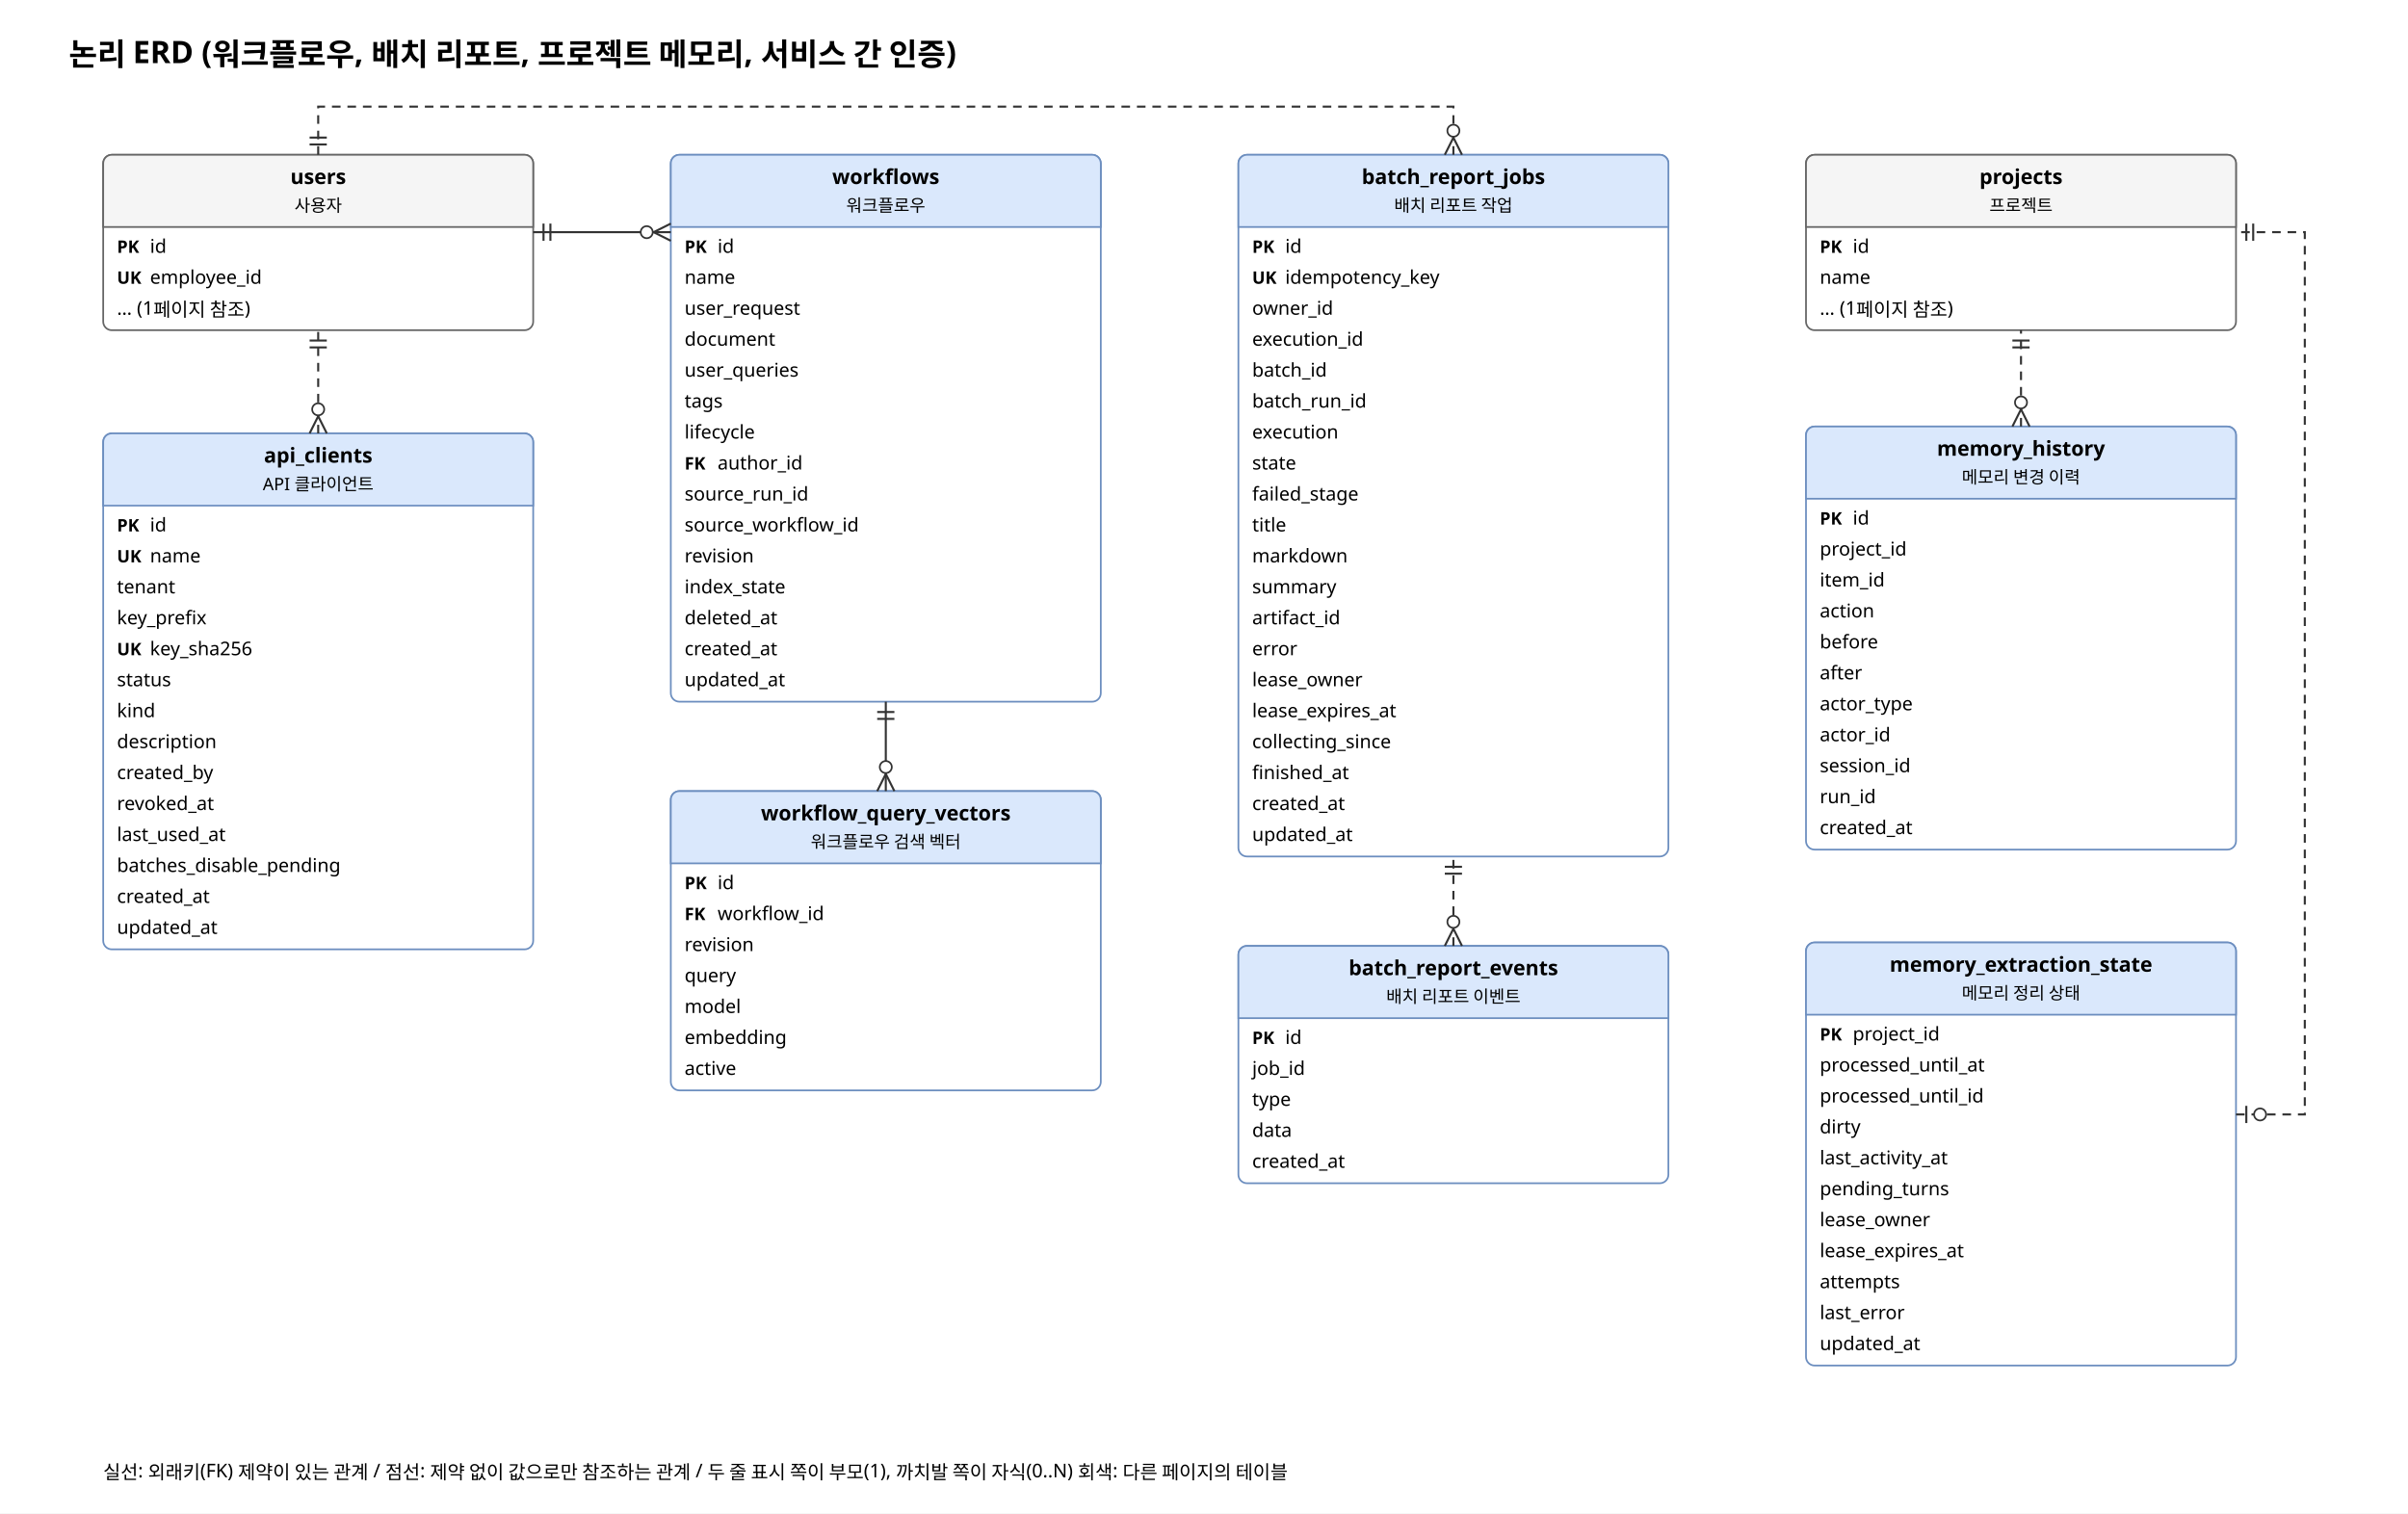
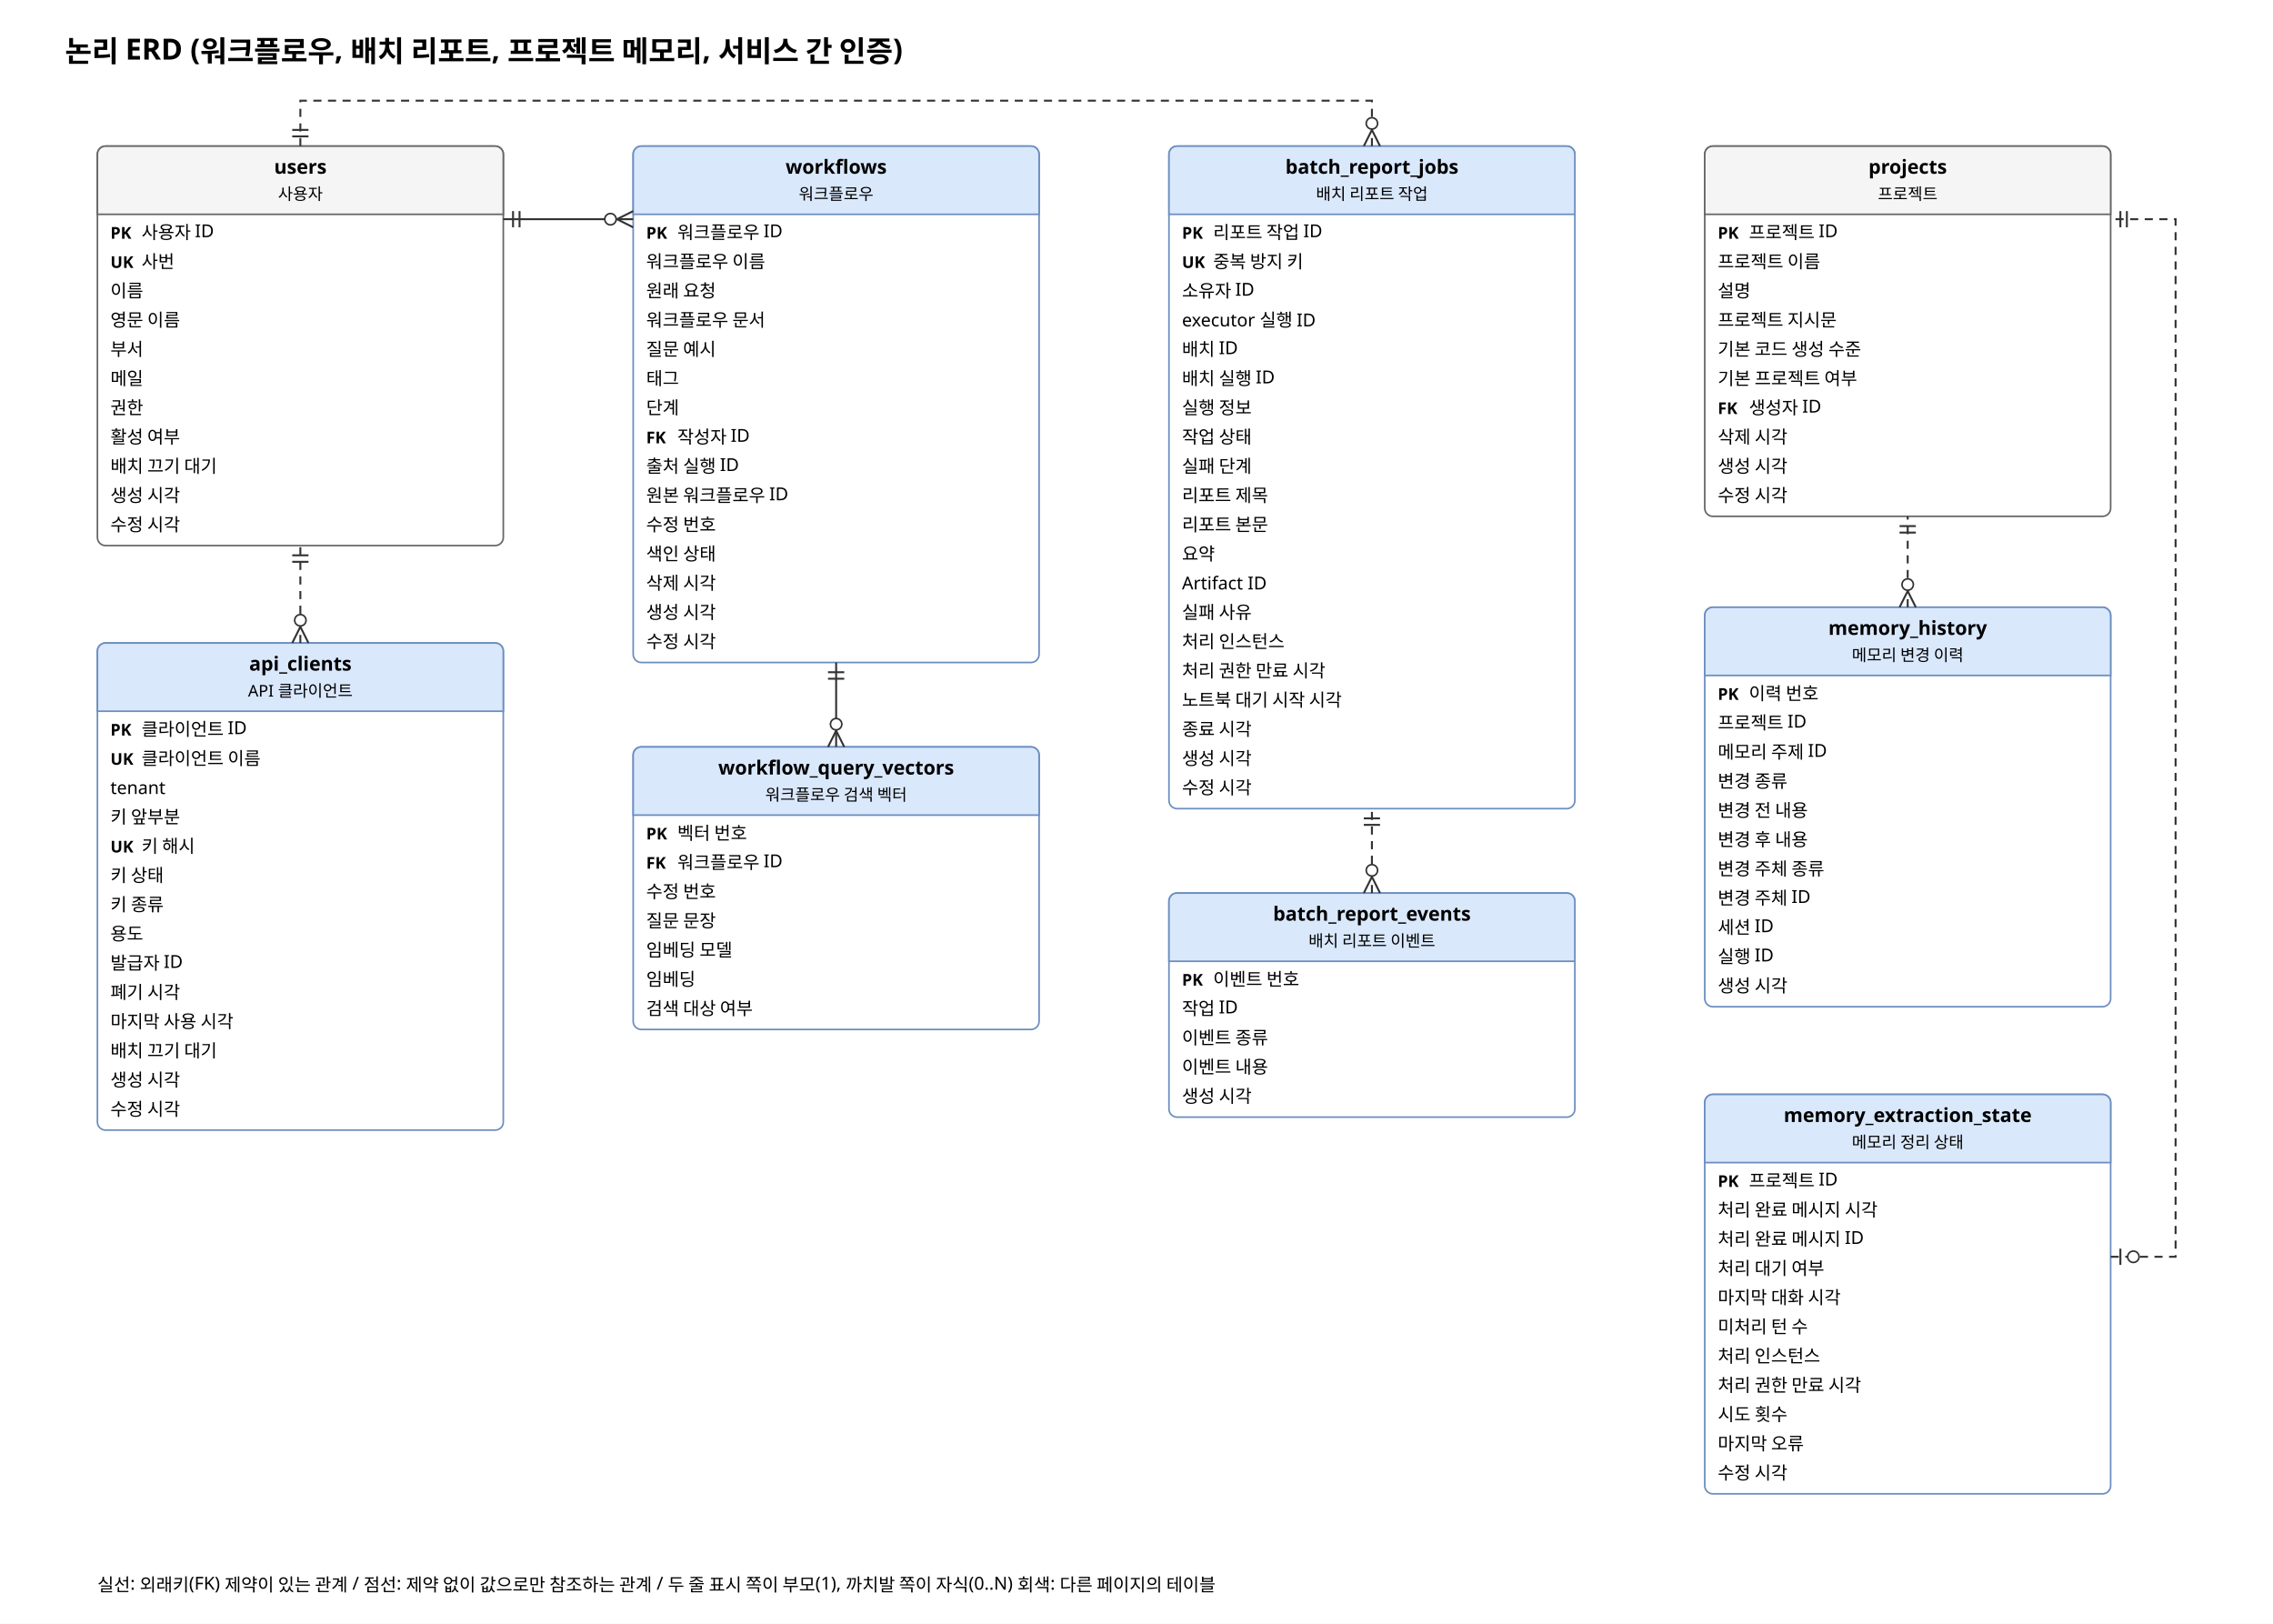
- <svg xmlns="http://www.w3.org/2000/svg" width="1400" height="880" viewBox="0 0 1400 880" font-family="'Noto Sans KR','Apple SD Gothic Neo','Malgun Gothic','WenQuanYi Zen Hei',sans-serif">
+ <svg xmlns="http://www.w3.org/2000/svg" width="1400" height="1000" viewBox="0 0 1400 1000" font-family="'Noto Sans KR','Apple SD Gothic Neo','Malgun Gothic','WenQuanYi Zen Hei',sans-serif">
  <defs>
    <marker id="arr" viewBox="0 0 10 10" refX="9" refY="5" markerWidth="8" markerHeight="8" orient="auto-start-reverse">
      <path d="M0,0 L10,5 L0,10 z" fill="#333" />
    </marker>
  </defs>
-   <rect width="1400" height="880" fill="#ffffff" />
+   <rect width="1400" height="1000" fill="#ffffff" />
  <text x="40" y="38" font-size="18" font-weight="bold">논리 ERD (워크플로우, 배치 리포트, 프로젝트 메모리, 서비스 간 인증)</text>
-   <rect x="60" y="90" width="250" height="102" rx="5" fill="#ffffff" stroke="#666666" />
+   <rect x="60" y="90" width="250" height="246" rx="5" fill="#ffffff" stroke="#666666" />
  <path d="M60,132 v-37 a5,5 0 0 1 5,-5 h240 a5,5 0 0 1 5,5 v37 z" fill="#f5f5f5" stroke="#666666" />
  <text x="185.0" y="107" font-size="12" font-weight="bold" text-anchor="middle">users</text>
  <text x="185.0" y="123" font-size="10" text-anchor="middle">사용자</text>
  <text x="68" y="147" font-size="10" font-weight="bold">PK</text>
-   <text x="87.2" y="147" font-size="11">id</text>
+   <text x="87.2" y="147" font-size="11">사용자 ID</text>
  <text x="68" y="165" font-size="10" font-weight="bold">UK</text>
-   <text x="87.2" y="165" font-size="11">employee_id</text>
-   <text x="68" y="183" font-size="11">… (1페이지 참조)</text>
-   <rect x="60" y="252" width="250" height="300" rx="5" fill="#ffffff" stroke="#6c8ebf" />
-   <path d="M60,294 v-37 a5,5 0 0 1 5,-5 h240 a5,5 0 0 1 5,5 v37 z" fill="#dae8fc" stroke="#6c8ebf" />
-   <text x="185.0" y="269" font-size="12" font-weight="bold" text-anchor="middle">api_clients</text>
-   <text x="185.0" y="285" font-size="10" text-anchor="middle">API 클라이언트</text>
-   <text x="68" y="309" font-size="10" font-weight="bold">PK</text>
-   <text x="87.2" y="309" font-size="11">id</text>
-   <text x="68" y="327" font-size="10" font-weight="bold">UK</text>
-   <text x="87.2" y="327" font-size="11">name</text>
-   <text x="68" y="345" font-size="11">tenant</text>
-   <text x="68" y="363" font-size="11">key_prefix</text>
-   <text x="68" y="381" font-size="10" font-weight="bold">UK</text>
-   <text x="87.2" y="381" font-size="11">key_sha256</text>
-   <text x="68" y="399" font-size="11">status</text>
-   <text x="68" y="417" font-size="11">kind</text>
-   <text x="68" y="435" font-size="11">description</text>
-   <text x="68" y="453" font-size="11">created_by</text>
-   <text x="68" y="471" font-size="11">revoked_at</text>
-   <text x="68" y="489" font-size="11">last_used_at</text>
-   <text x="68" y="507" font-size="11">batches_disable_pending</text>
-   <text x="68" y="525" font-size="11">created_at</text>
-   <text x="68" y="543" font-size="11">updated_at</text>
+   <text x="87.2" y="165" font-size="11">사번</text>
+   <text x="68" y="183" font-size="11">이름</text>
+   <text x="68" y="201" font-size="11">영문 이름</text>
+   <text x="68" y="219" font-size="11">부서</text>
+   <text x="68" y="237" font-size="11">메일</text>
+   <text x="68" y="255" font-size="11">권한</text>
+   <text x="68" y="273" font-size="11">활성 여부</text>
+   <text x="68" y="291" font-size="11">배치 끄기 대기</text>
+   <text x="68" y="309" font-size="11">생성 시각</text>
+   <text x="68" y="327" font-size="11">수정 시각</text>
+   <rect x="60" y="396" width="250" height="300" rx="5" fill="#ffffff" stroke="#6c8ebf" />
+   <path d="M60,438 v-37 a5,5 0 0 1 5,-5 h240 a5,5 0 0 1 5,5 v37 z" fill="#dae8fc" stroke="#6c8ebf" />
+   <text x="185.0" y="413" font-size="12" font-weight="bold" text-anchor="middle">api_clients</text>
+   <text x="185.0" y="429" font-size="10" text-anchor="middle">API 클라이언트</text>
+   <text x="68" y="453" font-size="10" font-weight="bold">PK</text>
+   <text x="87.2" y="453" font-size="11">클라이언트 ID</text>
+   <text x="68" y="471" font-size="10" font-weight="bold">UK</text>
+   <text x="87.2" y="471" font-size="11">클라이언트 이름</text>
+   <text x="68" y="489" font-size="11">tenant</text>
+   <text x="68" y="507" font-size="11">키 앞부분</text>
+   <text x="68" y="525" font-size="10" font-weight="bold">UK</text>
+   <text x="87.2" y="525" font-size="11">키 해시</text>
+   <text x="68" y="543" font-size="11">키 상태</text>
+   <text x="68" y="561" font-size="11">키 종류</text>
+   <text x="68" y="579" font-size="11">용도</text>
+   <text x="68" y="597" font-size="11">발급자 ID</text>
+   <text x="68" y="615" font-size="11">폐기 시각</text>
+   <text x="68" y="633" font-size="11">마지막 사용 시각</text>
+   <text x="68" y="651" font-size="11">배치 끄기 대기</text>
+   <text x="68" y="669" font-size="11">생성 시각</text>
+   <text x="68" y="687" font-size="11">수정 시각</text>
  <rect x="390" y="90" width="250" height="318" rx="5" fill="#ffffff" stroke="#6c8ebf" />
  <path d="M390,132 v-37 a5,5 0 0 1 5,-5 h240 a5,5 0 0 1 5,5 v37 z" fill="#dae8fc" stroke="#6c8ebf" />
  <text x="515.0" y="107" font-size="12" font-weight="bold" text-anchor="middle">workflows</text>
  <text x="515.0" y="123" font-size="10" text-anchor="middle">워크플로우</text>
  <text x="398" y="147" font-size="10" font-weight="bold">PK</text>
-   <text x="417.2" y="147" font-size="11">id</text>
-   <text x="398" y="165" font-size="11">name</text>
-   <text x="398" y="183" font-size="11">user_request</text>
-   <text x="398" y="201" font-size="11">document</text>
-   <text x="398" y="219" font-size="11">user_queries</text>
-   <text x="398" y="237" font-size="11">tags</text>
-   <text x="398" y="255" font-size="11">lifecycle</text>
+   <text x="417.2" y="147" font-size="11">워크플로우 ID</text>
+   <text x="398" y="165" font-size="11">워크플로우 이름</text>
+   <text x="398" y="183" font-size="11">원래 요청</text>
+   <text x="398" y="201" font-size="11">워크플로우 문서</text>
+   <text x="398" y="219" font-size="11">질문 예시</text>
+   <text x="398" y="237" font-size="11">태그</text>
+   <text x="398" y="255" font-size="11">단계</text>
  <text x="398" y="273" font-size="10" font-weight="bold">FK</text>
-   <text x="417.2" y="273" font-size="11">author_id</text>
-   <text x="398" y="291" font-size="11">source_run_id</text>
-   <text x="398" y="309" font-size="11">source_workflow_id</text>
-   <text x="398" y="327" font-size="11">revision</text>
-   <text x="398" y="345" font-size="11">index_state</text>
-   <text x="398" y="363" font-size="11">deleted_at</text>
-   <text x="398" y="381" font-size="11">created_at</text>
-   <text x="398" y="399" font-size="11">updated_at</text>
+   <text x="417.2" y="273" font-size="11">작성자 ID</text>
+   <text x="398" y="291" font-size="11">출처 실행 ID</text>
+   <text x="398" y="309" font-size="11">원본 워크플로우 ID</text>
+   <text x="398" y="327" font-size="11">수정 번호</text>
+   <text x="398" y="345" font-size="11">색인 상태</text>
+   <text x="398" y="363" font-size="11">삭제 시각</text>
+   <text x="398" y="381" font-size="11">생성 시각</text>
+   <text x="398" y="399" font-size="11">수정 시각</text>
  <rect x="390" y="460" width="250" height="174" rx="5" fill="#ffffff" stroke="#6c8ebf" />
  <path d="M390,502 v-37 a5,5 0 0 1 5,-5 h240 a5,5 0 0 1 5,5 v37 z" fill="#dae8fc" stroke="#6c8ebf" />
  <text x="515.0" y="477" font-size="12" font-weight="bold" text-anchor="middle">workflow_query_vectors</text>
  <text x="515.0" y="493" font-size="10" text-anchor="middle">워크플로우 검색 벡터</text>
  <text x="398" y="517" font-size="10" font-weight="bold">PK</text>
-   <text x="417.2" y="517" font-size="11">id</text>
+   <text x="417.2" y="517" font-size="11">벡터 번호</text>
  <text x="398" y="535" font-size="10" font-weight="bold">FK</text>
-   <text x="417.2" y="535" font-size="11">workflow_id</text>
-   <text x="398" y="553" font-size="11">revision</text>
-   <text x="398" y="571" font-size="11">query</text>
-   <text x="398" y="589" font-size="11">model</text>
-   <text x="398" y="607" font-size="11">embedding</text>
-   <text x="398" y="625" font-size="11">active</text>
+   <text x="417.2" y="535" font-size="11">워크플로우 ID</text>
+   <text x="398" y="553" font-size="11">수정 번호</text>
+   <text x="398" y="571" font-size="11">질문 문장</text>
+   <text x="398" y="589" font-size="11">임베딩 모델</text>
+   <text x="398" y="607" font-size="11">임베딩</text>
+   <text x="398" y="625" font-size="11">검색 대상 여부</text>
  <rect x="720" y="90" width="250" height="408" rx="5" fill="#ffffff" stroke="#6c8ebf" />
  <path d="M720,132 v-37 a5,5 0 0 1 5,-5 h240 a5,5 0 0 1 5,5 v37 z" fill="#dae8fc" stroke="#6c8ebf" />
  <text x="845.0" y="107" font-size="12" font-weight="bold" text-anchor="middle">batch_report_jobs</text>
  <text x="845.0" y="123" font-size="10" text-anchor="middle">배치 리포트 작업</text>
  <text x="728" y="147" font-size="10" font-weight="bold">PK</text>
-   <text x="747.2" y="147" font-size="11">id</text>
+   <text x="747.2" y="147" font-size="11">리포트 작업 ID</text>
  <text x="728" y="165" font-size="10" font-weight="bold">UK</text>
-   <text x="747.2" y="165" font-size="11">idempotency_key</text>
-   <text x="728" y="183" font-size="11">owner_id</text>
-   <text x="728" y="201" font-size="11">execution_id</text>
-   <text x="728" y="219" font-size="11">batch_id</text>
-   <text x="728" y="237" font-size="11">batch_run_id</text>
-   <text x="728" y="255" font-size="11">execution</text>
-   <text x="728" y="273" font-size="11">state</text>
-   <text x="728" y="291" font-size="11">failed_stage</text>
-   <text x="728" y="309" font-size="11">title</text>
-   <text x="728" y="327" font-size="11">markdown</text>
-   <text x="728" y="345" font-size="11">summary</text>
-   <text x="728" y="363" font-size="11">artifact_id</text>
-   <text x="728" y="381" font-size="11">error</text>
-   <text x="728" y="399" font-size="11">lease_owner</text>
-   <text x="728" y="417" font-size="11">lease_expires_at</text>
-   <text x="728" y="435" font-size="11">collecting_since</text>
-   <text x="728" y="453" font-size="11">finished_at</text>
-   <text x="728" y="471" font-size="11">created_at</text>
-   <text x="728" y="489" font-size="11">updated_at</text>
+   <text x="747.2" y="165" font-size="11">중복 방지 키</text>
+   <text x="728" y="183" font-size="11">소유자 ID</text>
+   <text x="728" y="201" font-size="11">executor 실행 ID</text>
+   <text x="728" y="219" font-size="11">배치 ID</text>
+   <text x="728" y="237" font-size="11">배치 실행 ID</text>
+   <text x="728" y="255" font-size="11">실행 정보</text>
+   <text x="728" y="273" font-size="11">작업 상태</text>
+   <text x="728" y="291" font-size="11">실패 단계</text>
+   <text x="728" y="309" font-size="11">리포트 제목</text>
+   <text x="728" y="327" font-size="11">리포트 본문</text>
+   <text x="728" y="345" font-size="11">요약</text>
+   <text x="728" y="363" font-size="11">Artifact ID</text>
+   <text x="728" y="381" font-size="11">실패 사유</text>
+   <text x="728" y="399" font-size="11">처리 인스턴스</text>
+   <text x="728" y="417" font-size="11">처리 권한 만료 시각</text>
+   <text x="728" y="435" font-size="11">노트북 대기 시작 시각</text>
+   <text x="728" y="453" font-size="11">종료 시각</text>
+   <text x="728" y="471" font-size="11">생성 시각</text>
+   <text x="728" y="489" font-size="11">수정 시각</text>
  <rect x="720" y="550" width="250" height="138" rx="5" fill="#ffffff" stroke="#6c8ebf" />
  <path d="M720,592 v-37 a5,5 0 0 1 5,-5 h240 a5,5 0 0 1 5,5 v37 z" fill="#dae8fc" stroke="#6c8ebf" />
  <text x="845.0" y="567" font-size="12" font-weight="bold" text-anchor="middle">batch_report_events</text>
  <text x="845.0" y="583" font-size="10" text-anchor="middle">배치 리포트 이벤트</text>
  <text x="728" y="607" font-size="10" font-weight="bold">PK</text>
-   <text x="747.2" y="607" font-size="11">id</text>
-   <text x="728" y="625" font-size="11">job_id</text>
-   <text x="728" y="643" font-size="11">type</text>
-   <text x="728" y="661" font-size="11">data</text>
-   <text x="728" y="679" font-size="11">created_at</text>
-   <rect x="1050" y="90" width="250" height="102" rx="5" fill="#ffffff" stroke="#666666" />
+   <text x="747.2" y="607" font-size="11">이벤트 번호</text>
+   <text x="728" y="625" font-size="11">작업 ID</text>
+   <text x="728" y="643" font-size="11">이벤트 종류</text>
+   <text x="728" y="661" font-size="11">이벤트 내용</text>
+   <text x="728" y="679" font-size="11">생성 시각</text>
+   <rect x="1050" y="90" width="250" height="228" rx="5" fill="#ffffff" stroke="#666666" />
  <path d="M1050,132 v-37 a5,5 0 0 1 5,-5 h240 a5,5 0 0 1 5,5 v37 z" fill="#f5f5f5" stroke="#666666" />
  <text x="1175.0" y="107" font-size="12" font-weight="bold" text-anchor="middle">projects</text>
  <text x="1175.0" y="123" font-size="10" text-anchor="middle">프로젝트</text>
  <text x="1058" y="147" font-size="10" font-weight="bold">PK</text>
-   <text x="1077.2" y="147" font-size="11">id</text>
-   <text x="1058" y="165" font-size="11">name</text>
-   <text x="1058" y="183" font-size="11">… (1페이지 참조)</text>
-   <rect x="1050" y="248" width="250" height="246" rx="5" fill="#ffffff" stroke="#6c8ebf" />
-   <path d="M1050,290 v-37 a5,5 0 0 1 5,-5 h240 a5,5 0 0 1 5,5 v37 z" fill="#dae8fc" stroke="#6c8ebf" />
-   <text x="1175.0" y="265" font-size="12" font-weight="bold" text-anchor="middle">memory_history</text>
-   <text x="1175.0" y="281" font-size="10" text-anchor="middle">메모리 변경 이력</text>
-   <text x="1058" y="305" font-size="10" font-weight="bold">PK</text>
-   <text x="1077.2" y="305" font-size="11">id</text>
-   <text x="1058" y="323" font-size="11">project_id</text>
-   <text x="1058" y="341" font-size="11">item_id</text>
-   <text x="1058" y="359" font-size="11">action</text>
-   <text x="1058" y="377" font-size="11">before</text>
-   <text x="1058" y="395" font-size="11">after</text>
-   <text x="1058" y="413" font-size="11">actor_type</text>
-   <text x="1058" y="431" font-size="11">actor_id</text>
-   <text x="1058" y="449" font-size="11">session_id</text>
-   <text x="1058" y="467" font-size="11">run_id</text>
-   <text x="1058" y="485" font-size="11">created_at</text>
-   <rect x="1050" y="548" width="250" height="246" rx="5" fill="#ffffff" stroke="#6c8ebf" />
-   <path d="M1050,590 v-37 a5,5 0 0 1 5,-5 h240 a5,5 0 0 1 5,5 v37 z" fill="#dae8fc" stroke="#6c8ebf" />
-   <text x="1175.0" y="565" font-size="12" font-weight="bold" text-anchor="middle">memory_extraction_state</text>
-   <text x="1175.0" y="581" font-size="10" text-anchor="middle">메모리 정리 상태</text>
-   <text x="1058" y="605" font-size="10" font-weight="bold">PK</text>
-   <text x="1077.2" y="605" font-size="11">project_id</text>
-   <text x="1058" y="623" font-size="11">processed_until_at</text>
-   <text x="1058" y="641" font-size="11">processed_until_id</text>
-   <text x="1058" y="659" font-size="11">dirty</text>
-   <text x="1058" y="677" font-size="11">last_activity_at</text>
-   <text x="1058" y="695" font-size="11">pending_turns</text>
-   <text x="1058" y="713" font-size="11">lease_owner</text>
-   <text x="1058" y="731" font-size="11">lease_expires_at</text>
-   <text x="1058" y="749" font-size="11">attempts</text>
-   <text x="1058" y="767" font-size="11">last_error</text>
-   <text x="1058" y="785" font-size="11">updated_at</text>
-   <text x="60" y="859.9" font-size="11" text-anchor="start">실선: 외래키(FK) 제약이 있는 관계  /  점선: 제약 없이 값으로만 참조하는 관계  /  두 줄 표시 쪽이 부모(1), 까치발 쪽이 자식(0..N)   회색: 다른 페이지의 테이블</text>
+   <text x="1077.2" y="147" font-size="11">프로젝트 ID</text>
+   <text x="1058" y="165" font-size="11">프로젝트 이름</text>
+   <text x="1058" y="183" font-size="11">설명</text>
+   <text x="1058" y="201" font-size="11">프로젝트 지시문</text>
+   <text x="1058" y="219" font-size="11">기본 코드 생성 수준</text>
+   <text x="1058" y="237" font-size="11">기본 프로젝트 여부</text>
+   <text x="1058" y="255" font-size="10" font-weight="bold">FK</text>
+   <text x="1077.2" y="255" font-size="11">생성자 ID</text>
+   <text x="1058" y="273" font-size="11">삭제 시각</text>
+   <text x="1058" y="291" font-size="11">생성 시각</text>
+   <text x="1058" y="309" font-size="11">수정 시각</text>
+   <rect x="1050" y="374" width="250" height="246" rx="5" fill="#ffffff" stroke="#6c8ebf" />
+   <path d="M1050,416 v-37 a5,5 0 0 1 5,-5 h240 a5,5 0 0 1 5,5 v37 z" fill="#dae8fc" stroke="#6c8ebf" />
+   <text x="1175.0" y="391" font-size="12" font-weight="bold" text-anchor="middle">memory_history</text>
+   <text x="1175.0" y="407" font-size="10" text-anchor="middle">메모리 변경 이력</text>
+   <text x="1058" y="431" font-size="10" font-weight="bold">PK</text>
+   <text x="1077.2" y="431" font-size="11">이력 번호</text>
+   <text x="1058" y="449" font-size="11">프로젝트 ID</text>
+   <text x="1058" y="467" font-size="11">메모리 주제 ID</text>
+   <text x="1058" y="485" font-size="11">변경 종류</text>
+   <text x="1058" y="503" font-size="11">변경 전 내용</text>
+   <text x="1058" y="521" font-size="11">변경 후 내용</text>
+   <text x="1058" y="539" font-size="11">변경 주체 종류</text>
+   <text x="1058" y="557" font-size="11">변경 주체 ID</text>
+   <text x="1058" y="575" font-size="11">세션 ID</text>
+   <text x="1058" y="593" font-size="11">실행 ID</text>
+   <text x="1058" y="611" font-size="11">생성 시각</text>
+   <rect x="1050" y="674" width="250" height="246" rx="5" fill="#ffffff" stroke="#6c8ebf" />
+   <path d="M1050,716 v-37 a5,5 0 0 1 5,-5 h240 a5,5 0 0 1 5,5 v37 z" fill="#dae8fc" stroke="#6c8ebf" />
+   <text x="1175.0" y="691" font-size="12" font-weight="bold" text-anchor="middle">memory_extraction_state</text>
+   <text x="1175.0" y="707" font-size="10" text-anchor="middle">메모리 정리 상태</text>
+   <text x="1058" y="731" font-size="10" font-weight="bold">PK</text>
+   <text x="1077.2" y="731" font-size="11">프로젝트 ID</text>
+   <text x="1058" y="749" font-size="11">처리 완료 메시지 시각</text>
+   <text x="1058" y="767" font-size="11">처리 완료 메시지 ID</text>
+   <text x="1058" y="785" font-size="11">처리 대기 여부</text>
+   <text x="1058" y="803" font-size="11">마지막 대화 시각</text>
+   <text x="1058" y="821" font-size="11">미처리 턴 수</text>
+   <text x="1058" y="839" font-size="11">처리 인스턴스</text>
+   <text x="1058" y="857" font-size="11">처리 권한 만료 시각</text>
+   <text x="1058" y="875" font-size="11">시도 횟수</text>
+   <text x="1058" y="893" font-size="11">마지막 오류</text>
+   <text x="1058" y="911" font-size="11">수정 시각</text>
+   <text x="60" y="979.9" font-size="11" text-anchor="start">실선: 외래키(FK) 제약이 있는 관계  /  점선: 제약 없이 값으로만 참조하는 관계  /  두 줄 표시 쪽이 부모(1), 까치발 쪽이 자식(0..N)   회색: 다른 페이지의 테이블</text>
  <path d="M390.0,135.0 L310.0,135.0" fill="none" stroke="#333333" stroke-width="1.2" />
  <circle cx="376.0" cy="135.0" r="3.5" fill="#fff" stroke="#333333" />
  <path d="M380.0,135.0 L390.0,140.0 M380.0,135.0 L390.0,130.0" fill="none" stroke="#333333" stroke-width="1.2" />
  <path d="M316.0,130.0 L316.0,140.0 M320.0,130.0 L320.0,140.0" fill="none" stroke="#333333" stroke-width="1.2" />
  <path d="M515.0,460.0 L515.0,408.0" fill="none" stroke="#333333" stroke-width="1.2" />
  <circle cx="515.0" cy="446.0" r="3.5" fill="#fff" stroke="#333333" />
  <path d="M515.0,450.0 L510.0,460.0 M515.0,450.0 L520.0,460.0" fill="none" stroke="#333333" stroke-width="1.2" />
  <path d="M520.0,414.0 L510.0,414.0 M520.0,418.0 L510.0,418.0" fill="none" stroke="#333333" stroke-width="1.2" />
  <path d="M845.0,90.0 L845.0,62.0 L185.0,62.0 L185.0,90.0" fill="none" stroke="#333333" stroke-width="1.2" stroke-dasharray="5 4" />
  <circle cx="845.0" cy="76.0" r="3.5" fill="#fff" stroke="#333333" />
  <path d="M845.0,80.0 L840.0,90.0 M845.0,80.0 L850.0,90.0" fill="none" stroke="#333333" stroke-width="1.2" />
  <path d="M180.0,84.0 L190.0,84.0 M180.0,80.0 L190.0,80.0" fill="none" stroke="#333333" stroke-width="1.2" />
  <path d="M845.0,550.0 L845.0,498.0" fill="none" stroke="#333333" stroke-width="1.2" stroke-dasharray="5 4" />
  <circle cx="845.0" cy="536.0" r="3.5" fill="#fff" stroke="#333333" />
  <path d="M845.0,540.0 L840.0,550.0 M845.0,540.0 L850.0,550.0" fill="none" stroke="#333333" stroke-width="1.2" />
  <path d="M850.0,504.0 L840.0,504.0 M850.0,508.0 L840.0,508.0" fill="none" stroke="#333333" stroke-width="1.2" />
-   <path d="M185.0,252.0 L185.0,192.0" fill="none" stroke="#333333" stroke-width="1.2" stroke-dasharray="5 4" />
-   <circle cx="185.0" cy="238.0" r="3.5" fill="#fff" stroke="#333333" />
-   <path d="M185.0,242.0 L180.0,252.0 M185.0,242.0 L190.0,252.0" fill="none" stroke="#333333" stroke-width="1.2" />
-   <path d="M190.0,198.0 L180.0,198.0 M190.0,202.0 L180.0,202.0" fill="none" stroke="#333333" stroke-width="1.2" />
-   <path d="M1175.0,248.0 L1175.0,192.0" fill="none" stroke="#333333" stroke-width="1.2" stroke-dasharray="5 4" />
-   <circle cx="1175.0" cy="234.0" r="3.5" fill="#fff" stroke="#333333" />
-   <path d="M1175.0,238.0 L1170.0,248.0 M1175.0,238.0 L1180.0,248.0" fill="none" stroke="#333333" stroke-width="1.2" />
-   <path d="M1180.0,198.0 L1170.0,198.0 M1180.0,202.0 L1170.0,202.0" fill="none" stroke="#333333" stroke-width="1.2" />
-   <path d="M1300.0,648.0 L1340.0,648.0 L1340.0,135.0 L1300.0,135.0" fill="none" stroke="#333333" stroke-width="1.2" stroke-dasharray="5 4" />
-   <circle cx="1314.0" cy="648.0" r="3.5" fill="#fff" stroke="#333333" />
-   <path d="M1306.0,643.0 L1306.0,653.0" fill="none" stroke="#333333" stroke-width="1.2" />
+   <path d="M185.0,396.0 L185.0,336.0" fill="none" stroke="#333333" stroke-width="1.2" stroke-dasharray="5 4" />
+   <circle cx="185.0" cy="382.0" r="3.5" fill="#fff" stroke="#333333" />
+   <path d="M185.0,386.0 L180.0,396.0 M185.0,386.0 L190.0,396.0" fill="none" stroke="#333333" stroke-width="1.2" />
+   <path d="M190.0,342.0 L180.0,342.0 M190.0,346.0 L180.0,346.0" fill="none" stroke="#333333" stroke-width="1.2" />
+   <path d="M1175.0,374.0 L1175.0,318.0" fill="none" stroke="#333333" stroke-width="1.2" stroke-dasharray="5 4" />
+   <circle cx="1175.0" cy="360.0" r="3.5" fill="#fff" stroke="#333333" />
+   <path d="M1175.0,364.0 L1170.0,374.0 M1175.0,364.0 L1180.0,374.0" fill="none" stroke="#333333" stroke-width="1.2" />
+   <path d="M1180.0,324.0 L1170.0,324.0 M1180.0,328.0 L1170.0,328.0" fill="none" stroke="#333333" stroke-width="1.2" />
+   <path d="M1300.0,774.0 L1340.0,774.0 L1340.0,135.0 L1300.0,135.0" fill="none" stroke="#333333" stroke-width="1.2" stroke-dasharray="5 4" />
+   <circle cx="1314.0" cy="774.0" r="3.5" fill="#fff" stroke="#333333" />
+   <path d="M1306.0,769.0 L1306.0,779.0" fill="none" stroke="#333333" stroke-width="1.2" />
  <path d="M1306.0,130.0 L1306.0,140.0 M1310.0,130.0 L1310.0,140.0" fill="none" stroke="#333333" stroke-width="1.2" />
</svg>
